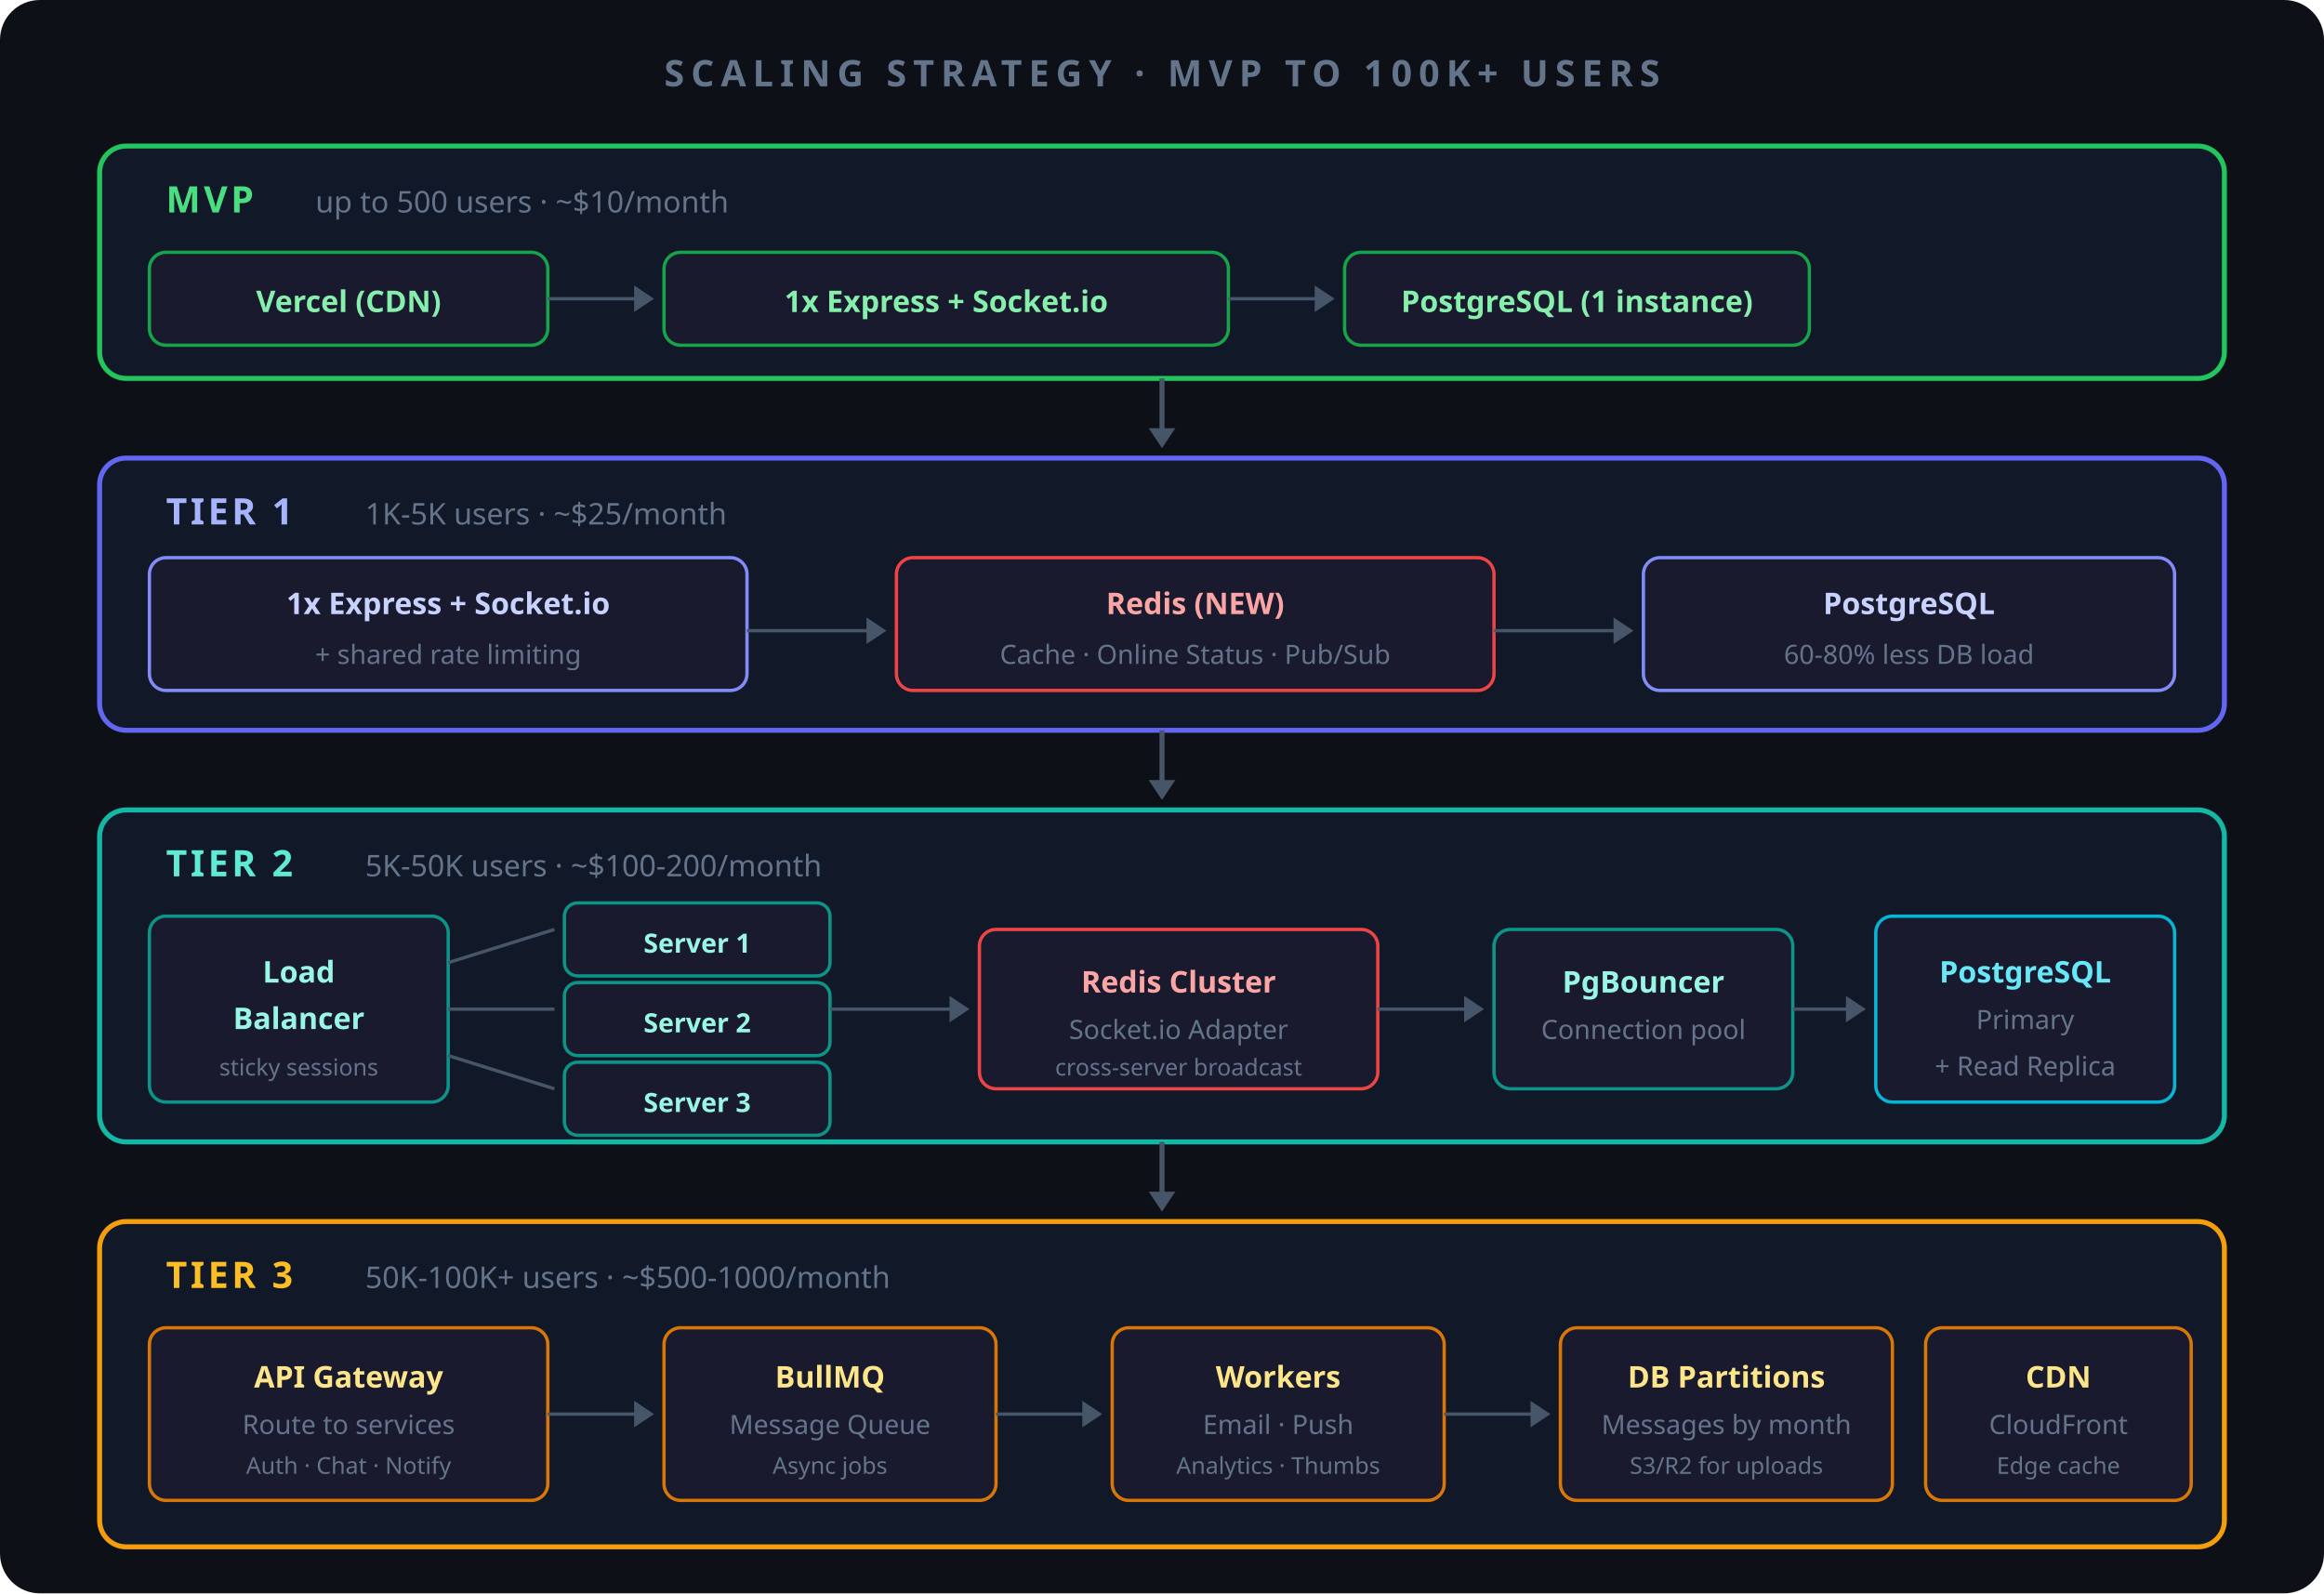
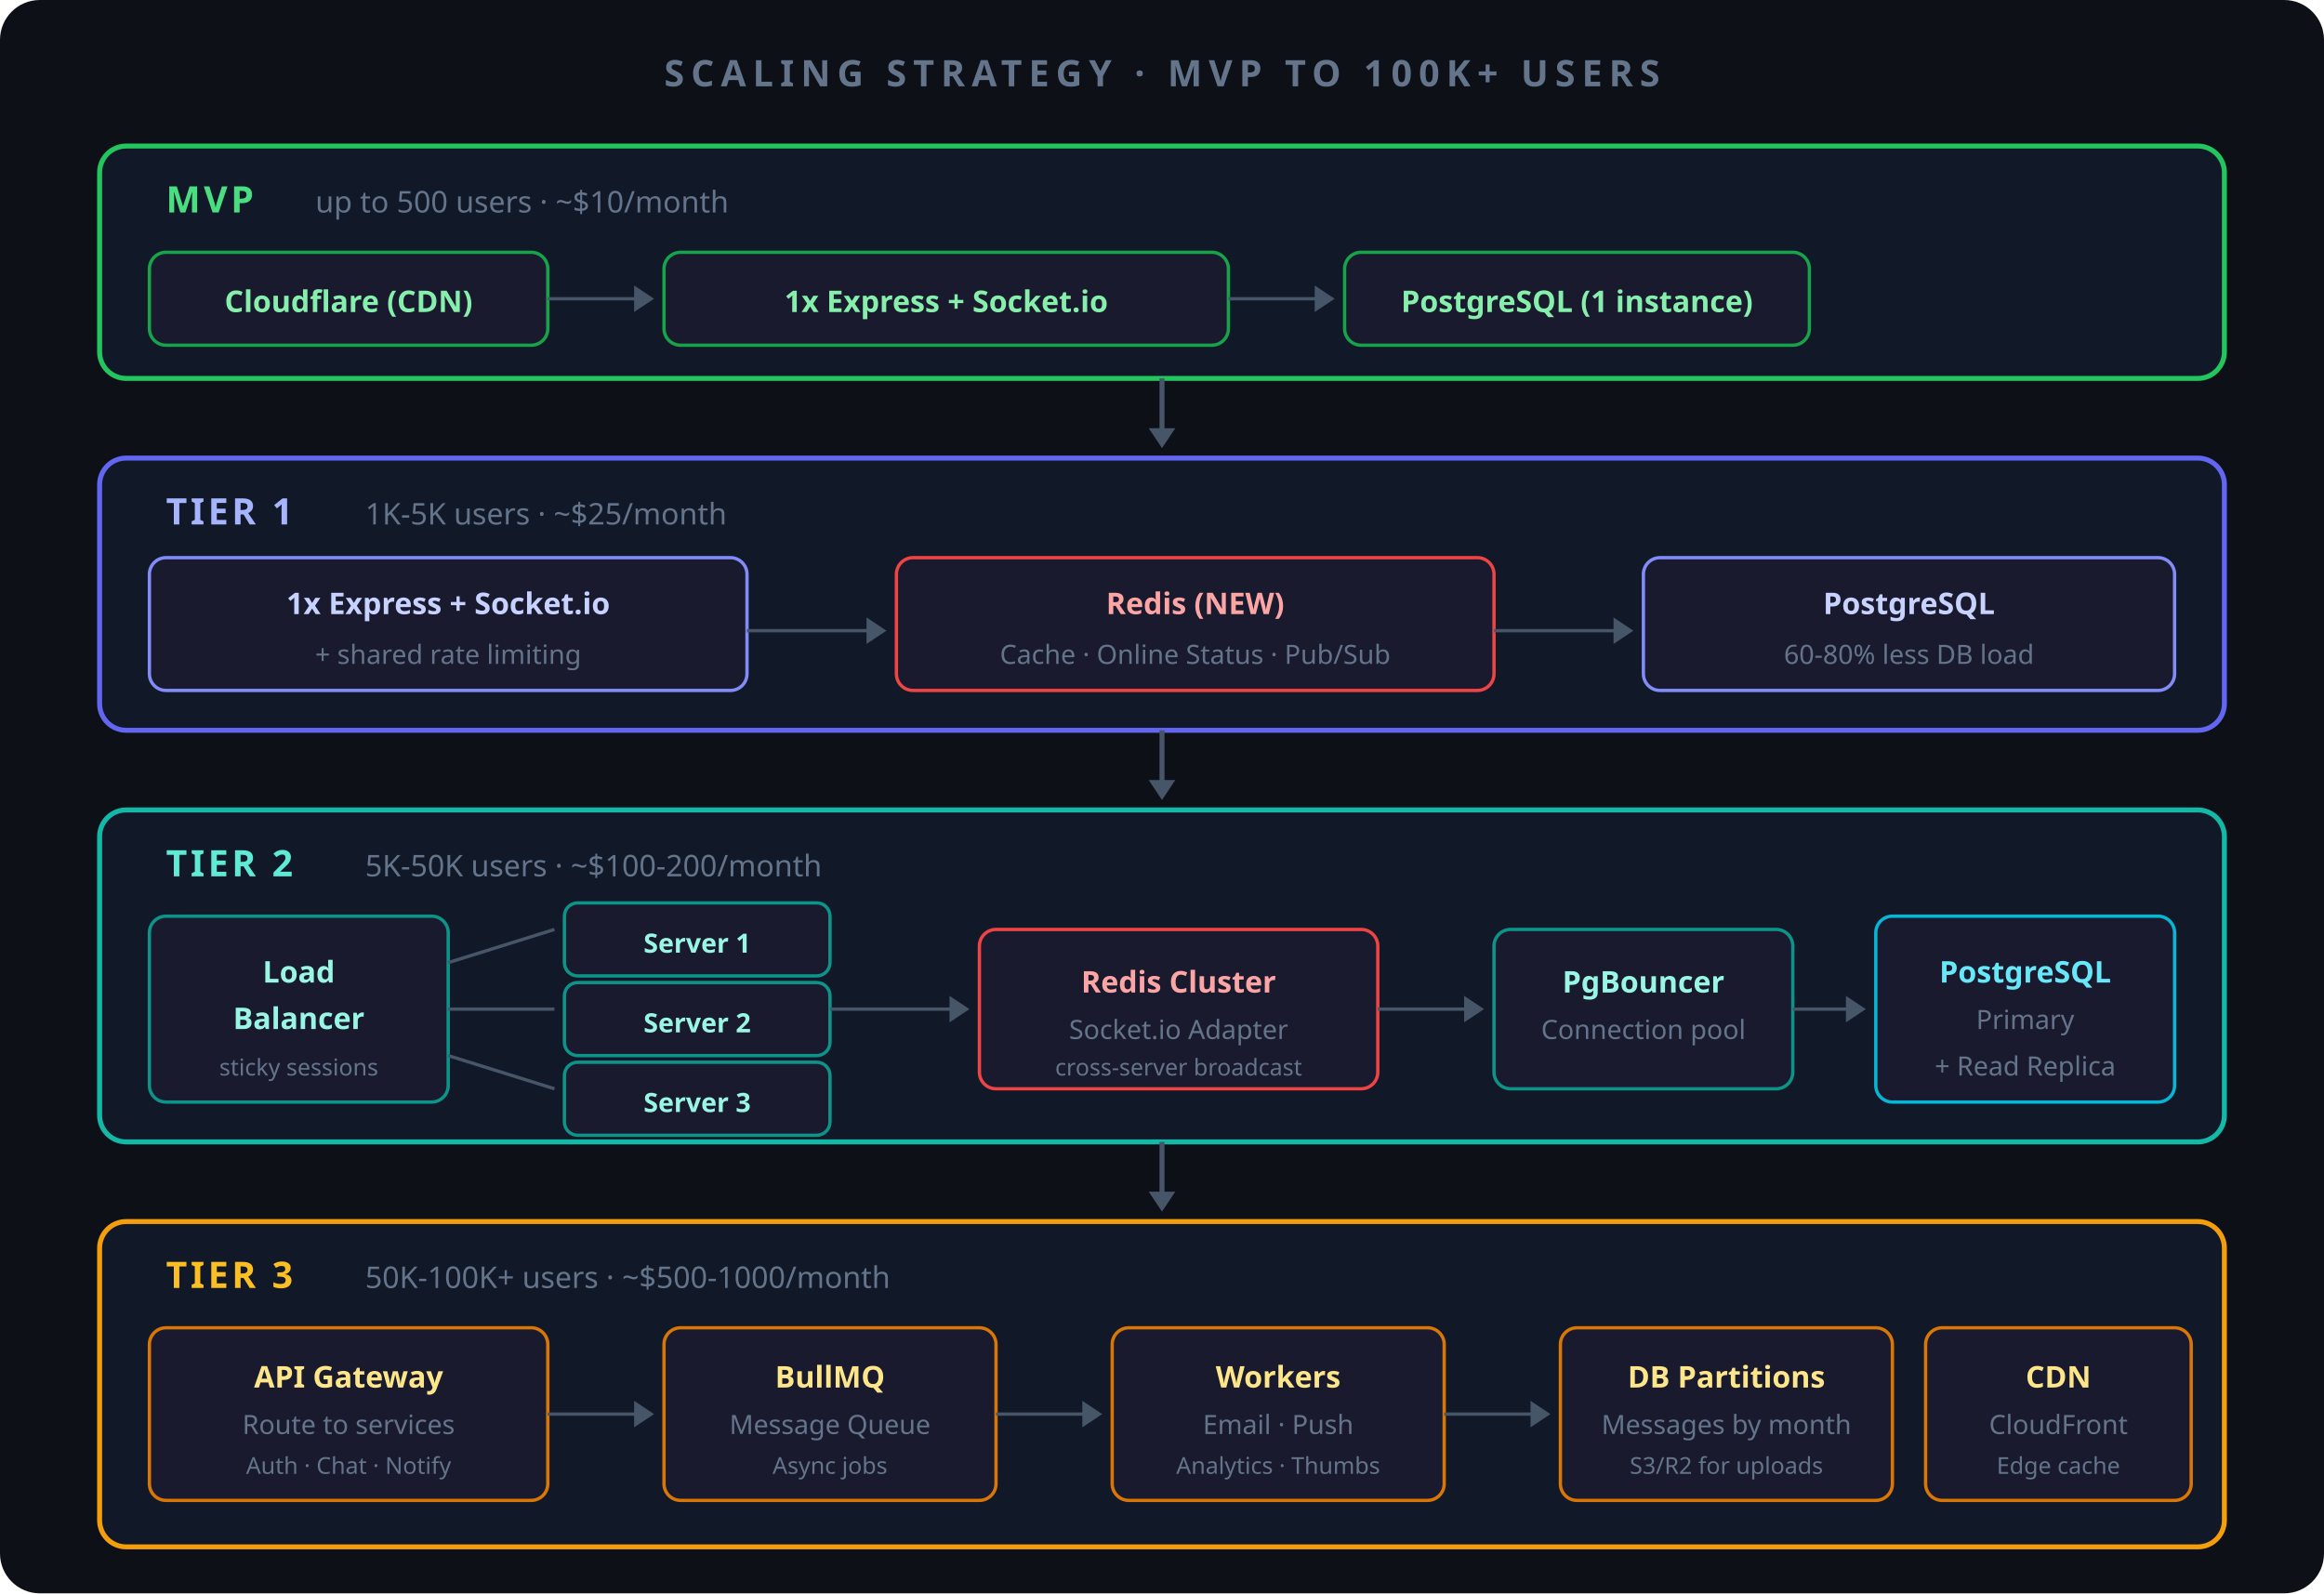
<svg xmlns="http://www.w3.org/2000/svg" viewBox="0 0 700 480" fill="none">
  <rect width="700" height="480" rx="12" fill="#0d1117" />
  <text x="350" y="26" text-anchor="middle" fill="#64748b" font-family="Segoe UI, system-ui, sans-serif" font-size="11" font-weight="600" letter-spacing="2">SCALING STRATEGY · MVP TO 100K+ USERS</text>
  <rect x="30" y="44" width="640" height="70" rx="8" fill="#111827" stroke="#22c55e" stroke-width="1.5" />
  <text x="50" y="64" fill="#4ade80" font-family="Segoe UI, system-ui, sans-serif" font-size="11" font-weight="700" letter-spacing="1">MVP</text>
  <text x="95" y="64" fill="#64748b" font-family="Segoe UI, system-ui, sans-serif" font-size="9">up to 500 users · ~$10/month</text>
  <rect x="45" y="76" width="120" height="28" rx="5" fill="#1a1a2e" stroke="#16a34a" stroke-width="1" />
-   <text x="105" y="94" text-anchor="middle" fill="#86efac" font-family="Segoe UI, system-ui, sans-serif" font-size="9" font-weight="600">Vercel (CDN)</text>
+   <text x="105" y="94" text-anchor="middle" fill="#86efac" font-family="Segoe UI, system-ui, sans-serif" font-size="9" font-weight="600">Cloudflare (CDN)</text>
  <path d="M165,90 L195,90" stroke="#475569" stroke-width="1" />
  <polygon fill="#475569" points="197,90 191,86 191,94" />
  <rect x="200" y="76" width="170" height="28" rx="5" fill="#1a1a2e" stroke="#16a34a" stroke-width="1" />
  <text x="285" y="94" text-anchor="middle" fill="#86efac" font-family="Segoe UI, system-ui, sans-serif" font-size="9" font-weight="600">1x Express + Socket.io</text>
  <path d="M370,90 L400,90" stroke="#475569" stroke-width="1" />
  <polygon fill="#475569" points="402,90 396,86 396,94" />
  <rect x="405" y="76" width="140" height="28" rx="5" fill="#1a1a2e" stroke="#16a34a" stroke-width="1" />
  <text x="475" y="94" text-anchor="middle" fill="#86efac" font-family="Segoe UI, system-ui, sans-serif" font-size="9" font-weight="600">PostgreSQL (1 instance)</text>
  <path d="M350,114 L350,132" stroke="#475569" stroke-width="1.5" fill="none" />
  <polygon fill="#475569" points="350,135 346,129 354,129" />
  <rect x="30" y="138" width="640" height="82" rx="8" fill="#111827" stroke="#6366f1" stroke-width="1.5" />
  <text x="50" y="158" fill="#a5b4fc" font-family="Segoe UI, system-ui, sans-serif" font-size="11" font-weight="700" letter-spacing="1">TIER 1</text>
  <text x="110" y="158" fill="#64748b" font-family="Segoe UI, system-ui, sans-serif" font-size="9">1K-5K users · ~$25/month</text>
  <rect x="45" y="168" width="180" height="40" rx="5" fill="#1a1a2e" stroke="#818cf8" stroke-width="1" />
  <text x="135" y="185" text-anchor="middle" fill="#c7d2fe" font-family="Segoe UI, system-ui, sans-serif" font-size="9" font-weight="600">1x Express + Socket.io</text>
  <text x="135" y="200" text-anchor="middle" fill="#64748b" font-family="Segoe UI, system-ui, sans-serif" font-size="8">+ shared rate limiting</text>
  <path d="M225,190 L265,190" stroke="#475569" stroke-width="1" />
  <polygon fill="#475569" points="267,190 261,186 261,194" />
  <rect x="270" y="168" width="180" height="40" rx="5" fill="#1a1a2e" stroke="#ef4444" stroke-width="1" />
  <text x="360" y="185" text-anchor="middle" fill="#fca5a5" font-family="Segoe UI, system-ui, sans-serif" font-size="9" font-weight="600">Redis (NEW)</text>
  <text x="360" y="200" text-anchor="middle" fill="#64748b" font-family="Segoe UI, system-ui, sans-serif" font-size="8">Cache · Online Status · Pub/Sub</text>
  <path d="M450,190 L490,190" stroke="#475569" stroke-width="1" />
  <polygon fill="#475569" points="492,190 486,186 486,194" />
  <rect x="495" y="168" width="160" height="40" rx="5" fill="#1a1a2e" stroke="#818cf8" stroke-width="1" />
  <text x="575" y="185" text-anchor="middle" fill="#c7d2fe" font-family="Segoe UI, system-ui, sans-serif" font-size="9" font-weight="600">PostgreSQL</text>
  <text x="575" y="200" text-anchor="middle" fill="#64748b" font-family="Segoe UI, system-ui, sans-serif" font-size="8">60-80% less DB load</text>
  <path d="M350,220 L350,238" stroke="#475569" stroke-width="1.5" fill="none" />
  <polygon fill="#475569" points="350,241 346,235 354,235" />
  <rect x="30" y="244" width="640" height="100" rx="8" fill="#111827" stroke="#14b8a6" stroke-width="1.5" />
  <text x="50" y="264" fill="#5eead4" font-family="Segoe UI, system-ui, sans-serif" font-size="11" font-weight="700" letter-spacing="1">TIER 2</text>
  <text x="110" y="264" fill="#64748b" font-family="Segoe UI, system-ui, sans-serif" font-size="9">5K-50K users · ~$100-200/month</text>
  <rect x="45" y="276" width="90" height="56" rx="5" fill="#1a1a2e" stroke="#0d9488" stroke-width="1" />
  <text x="90" y="296" text-anchor="middle" fill="#99f6e4" font-family="Segoe UI, system-ui, sans-serif" font-size="9" font-weight="600">Load</text>
  <text x="90" y="310" text-anchor="middle" fill="#99f6e4" font-family="Segoe UI, system-ui, sans-serif" font-size="9" font-weight="600">Balancer</text>
  <text x="90" y="324" text-anchor="middle" fill="#64748b" font-family="Segoe UI, system-ui, sans-serif" font-size="7">sticky sessions</text>
  <path d="M135,290 L167,280" stroke="#475569" stroke-width="1" />
  <path d="M135,304 L167,304" stroke="#475569" stroke-width="1" />
  <path d="M135,318 L167,328" stroke="#475569" stroke-width="1" />
  <rect x="170" y="272" width="80" height="22" rx="4" fill="#1a1a2e" stroke="#0d9488" stroke-width="1" />
  <text x="210" y="287" text-anchor="middle" fill="#99f6e4" font-family="Segoe UI, system-ui, sans-serif" font-size="8" font-weight="600">Server 1</text>
  <rect x="170" y="296" width="80" height="22" rx="4" fill="#1a1a2e" stroke="#0d9488" stroke-width="1" />
  <text x="210" y="311" text-anchor="middle" fill="#99f6e4" font-family="Segoe UI, system-ui, sans-serif" font-size="8" font-weight="600">Server 2</text>
  <rect x="170" y="320" width="80" height="22" rx="4" fill="#1a1a2e" stroke="#0d9488" stroke-width="1" />
  <text x="210" y="335" text-anchor="middle" fill="#99f6e4" font-family="Segoe UI, system-ui, sans-serif" font-size="8" font-weight="600">Server 3</text>
  <path d="M250,304 L290,304" stroke="#475569" stroke-width="1" />
  <polygon fill="#475569" points="292,304 286,300 286,308" />
  <rect x="295" y="280" width="120" height="48" rx="5" fill="#1a1a2e" stroke="#ef4444" stroke-width="1" />
  <text x="355" y="299" text-anchor="middle" fill="#fca5a5" font-family="Segoe UI, system-ui, sans-serif" font-size="9" font-weight="600">Redis Cluster</text>
  <text x="355" y="313" text-anchor="middle" fill="#64748b" font-family="Segoe UI, system-ui, sans-serif" font-size="8">Socket.io Adapter</text>
  <text x="355" y="324" text-anchor="middle" fill="#64748b" font-family="Segoe UI, system-ui, sans-serif" font-size="7">cross-server broadcast</text>
  <path d="M415,304 L445,304" stroke="#475569" stroke-width="1" />
  <polygon fill="#475569" points="447,304 441,300 441,308" />
  <rect x="450" y="280" width="90" height="48" rx="5" fill="#1a1a2e" stroke="#0d9488" stroke-width="1" />
  <text x="495" y="299" text-anchor="middle" fill="#99f6e4" font-family="Segoe UI, system-ui, sans-serif" font-size="9" font-weight="600">PgBouncer</text>
  <text x="495" y="313" text-anchor="middle" fill="#64748b" font-family="Segoe UI, system-ui, sans-serif" font-size="8">Connection pool</text>
  <path d="M540,304 L560,304" stroke="#475569" stroke-width="1" />
  <polygon fill="#475569" points="562,304 556,300 556,308" />
  <rect x="565" y="276" width="90" height="56" rx="5" fill="#1a1a2e" stroke="#06b6d4" stroke-width="1" />
  <text x="610" y="296" text-anchor="middle" fill="#67e8f9" font-family="Segoe UI, system-ui, sans-serif" font-size="9" font-weight="600">PostgreSQL</text>
  <text x="610" y="310" text-anchor="middle" fill="#64748b" font-family="Segoe UI, system-ui, sans-serif" font-size="8">Primary</text>
  <text x="610" y="324" text-anchor="middle" fill="#64748b" font-family="Segoe UI, system-ui, sans-serif" font-size="8">+ Read Replica</text>
  <path d="M350,344 L350,362" stroke="#475569" stroke-width="1.5" fill="none" />
  <polygon fill="#475569" points="350,365 346,359 354,359" />
  <rect x="30" y="368" width="640" height="98" rx="8" fill="#111827" stroke="#f59e0b" stroke-width="1.5" />
  <text x="50" y="388" fill="#fbbf24" font-family="Segoe UI, system-ui, sans-serif" font-size="11" font-weight="700" letter-spacing="1">TIER 3</text>
  <text x="110" y="388" fill="#64748b" font-family="Segoe UI, system-ui, sans-serif" font-size="9">50K-100K+ users · ~$500-1000/month</text>
  <rect x="45" y="400" width="120" height="52" rx="5" fill="#1a1a2e" stroke="#d97706" stroke-width="1" />
  <text x="105" y="418" text-anchor="middle" fill="#fde68a" font-family="Segoe UI, system-ui, sans-serif" font-size="9" font-weight="600">API Gateway</text>
  <text x="105" y="432" text-anchor="middle" fill="#64748b" font-family="Segoe UI, system-ui, sans-serif" font-size="8">Route to services</text>
  <text x="105" y="444" text-anchor="middle" fill="#64748b" font-family="Segoe UI, system-ui, sans-serif" font-size="7">Auth · Chat · Notify</text>
  <path d="M165,426 L195,426" stroke="#475569" stroke-width="1" />
  <polygon fill="#475569" points="197,426 191,422 191,430" />
  <rect x="200" y="400" width="100" height="52" rx="5" fill="#1a1a2e" stroke="#d97706" stroke-width="1" />
  <text x="250" y="418" text-anchor="middle" fill="#fde68a" font-family="Segoe UI, system-ui, sans-serif" font-size="9" font-weight="600">BullMQ</text>
  <text x="250" y="432" text-anchor="middle" fill="#64748b" font-family="Segoe UI, system-ui, sans-serif" font-size="8">Message Queue</text>
  <text x="250" y="444" text-anchor="middle" fill="#64748b" font-family="Segoe UI, system-ui, sans-serif" font-size="7">Async jobs</text>
  <path d="M300,426 L330,426" stroke="#475569" stroke-width="1" />
  <polygon fill="#475569" points="332,426 326,422 326,430" />
  <rect x="335" y="400" width="100" height="52" rx="5" fill="#1a1a2e" stroke="#d97706" stroke-width="1" />
  <text x="385" y="418" text-anchor="middle" fill="#fde68a" font-family="Segoe UI, system-ui, sans-serif" font-size="9" font-weight="600">Workers</text>
  <text x="385" y="432" text-anchor="middle" fill="#64748b" font-family="Segoe UI, system-ui, sans-serif" font-size="8">Email · Push</text>
  <text x="385" y="444" text-anchor="middle" fill="#64748b" font-family="Segoe UI, system-ui, sans-serif" font-size="7">Analytics · Thumbs</text>
  <path d="M435,426 L465,426" stroke="#475569" stroke-width="1" />
  <polygon fill="#475569" points="467,426 461,422 461,430" />
  <rect x="470" y="400" width="100" height="52" rx="5" fill="#1a1a2e" stroke="#d97706" stroke-width="1" />
  <text x="520" y="418" text-anchor="middle" fill="#fde68a" font-family="Segoe UI, system-ui, sans-serif" font-size="9" font-weight="600">DB Partitions</text>
  <text x="520" y="432" text-anchor="middle" fill="#64748b" font-family="Segoe UI, system-ui, sans-serif" font-size="8">Messages by month</text>
  <text x="520" y="444" text-anchor="middle" fill="#64748b" font-family="Segoe UI, system-ui, sans-serif" font-size="7">S3/R2 for uploads</text>
  <rect x="580" y="400" width="80" height="52" rx="5" fill="#1a1a2e" stroke="#d97706" stroke-width="1" />
  <text x="620" y="418" text-anchor="middle" fill="#fde68a" font-family="Segoe UI, system-ui, sans-serif" font-size="9" font-weight="600">CDN</text>
  <text x="620" y="432" text-anchor="middle" fill="#64748b" font-family="Segoe UI, system-ui, sans-serif" font-size="8">CloudFront</text>
  <text x="620" y="444" text-anchor="middle" fill="#64748b" font-family="Segoe UI, system-ui, sans-serif" font-size="7">Edge cache</text>
</svg>
